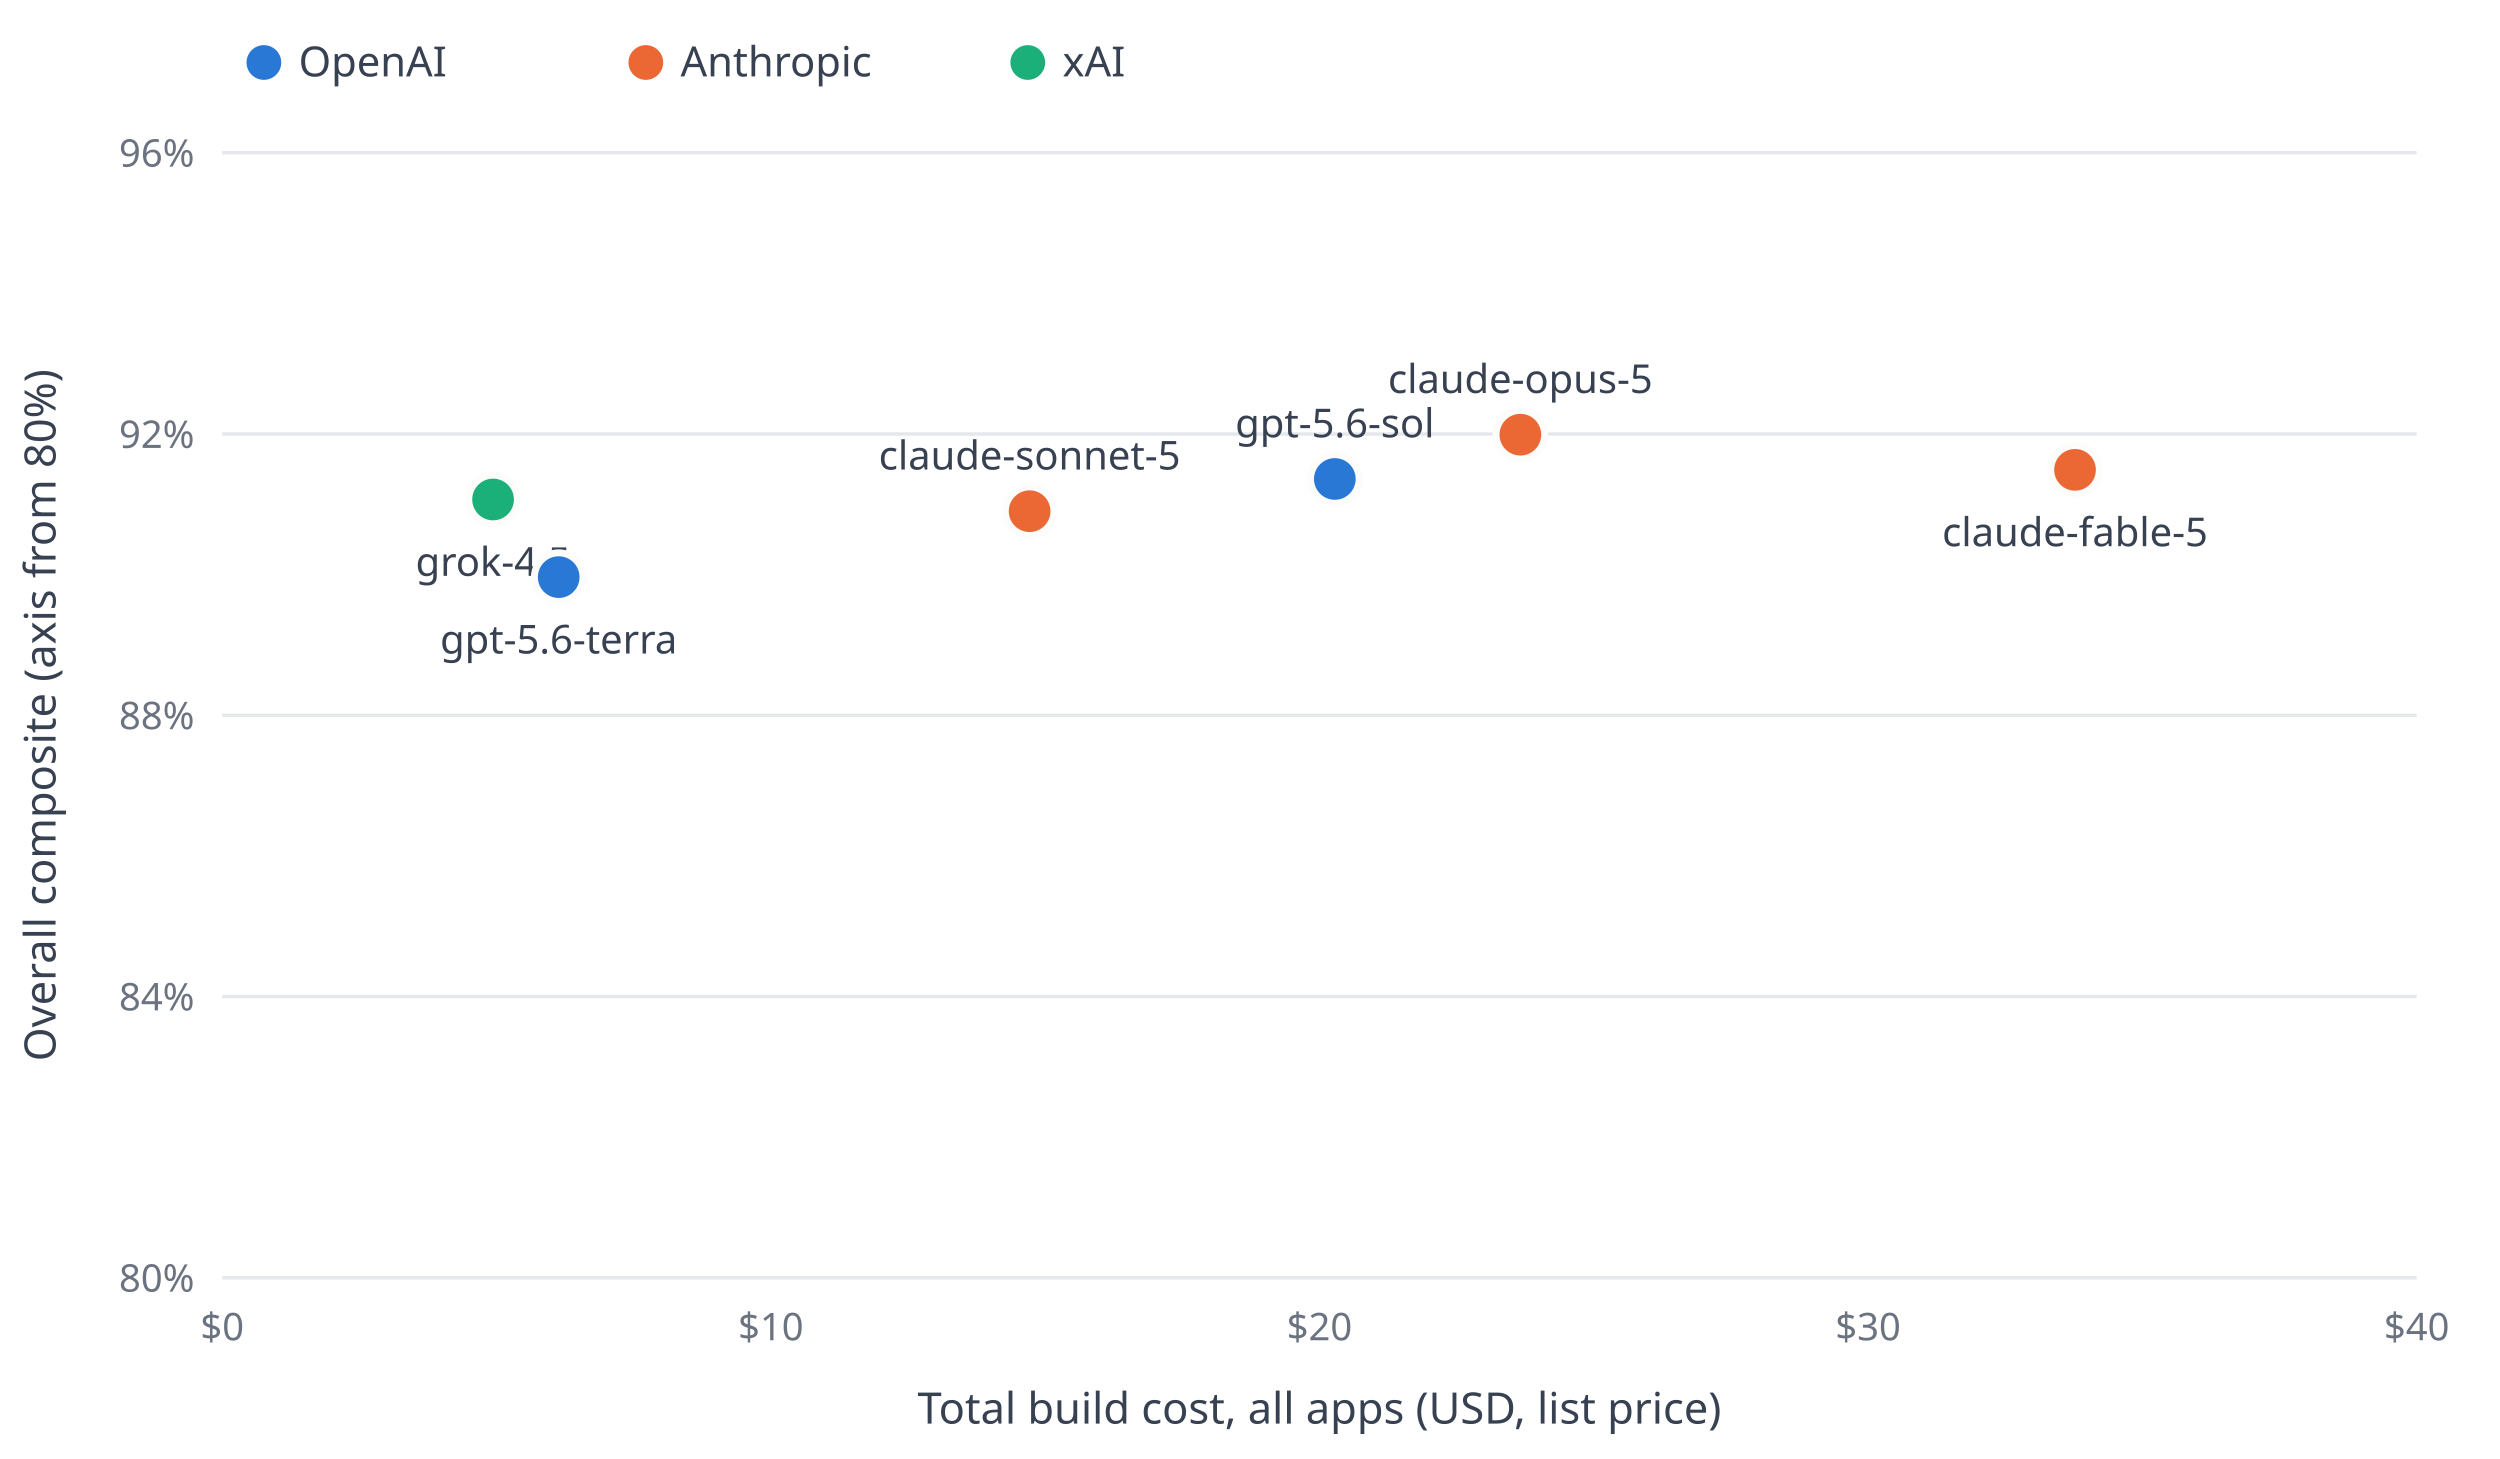
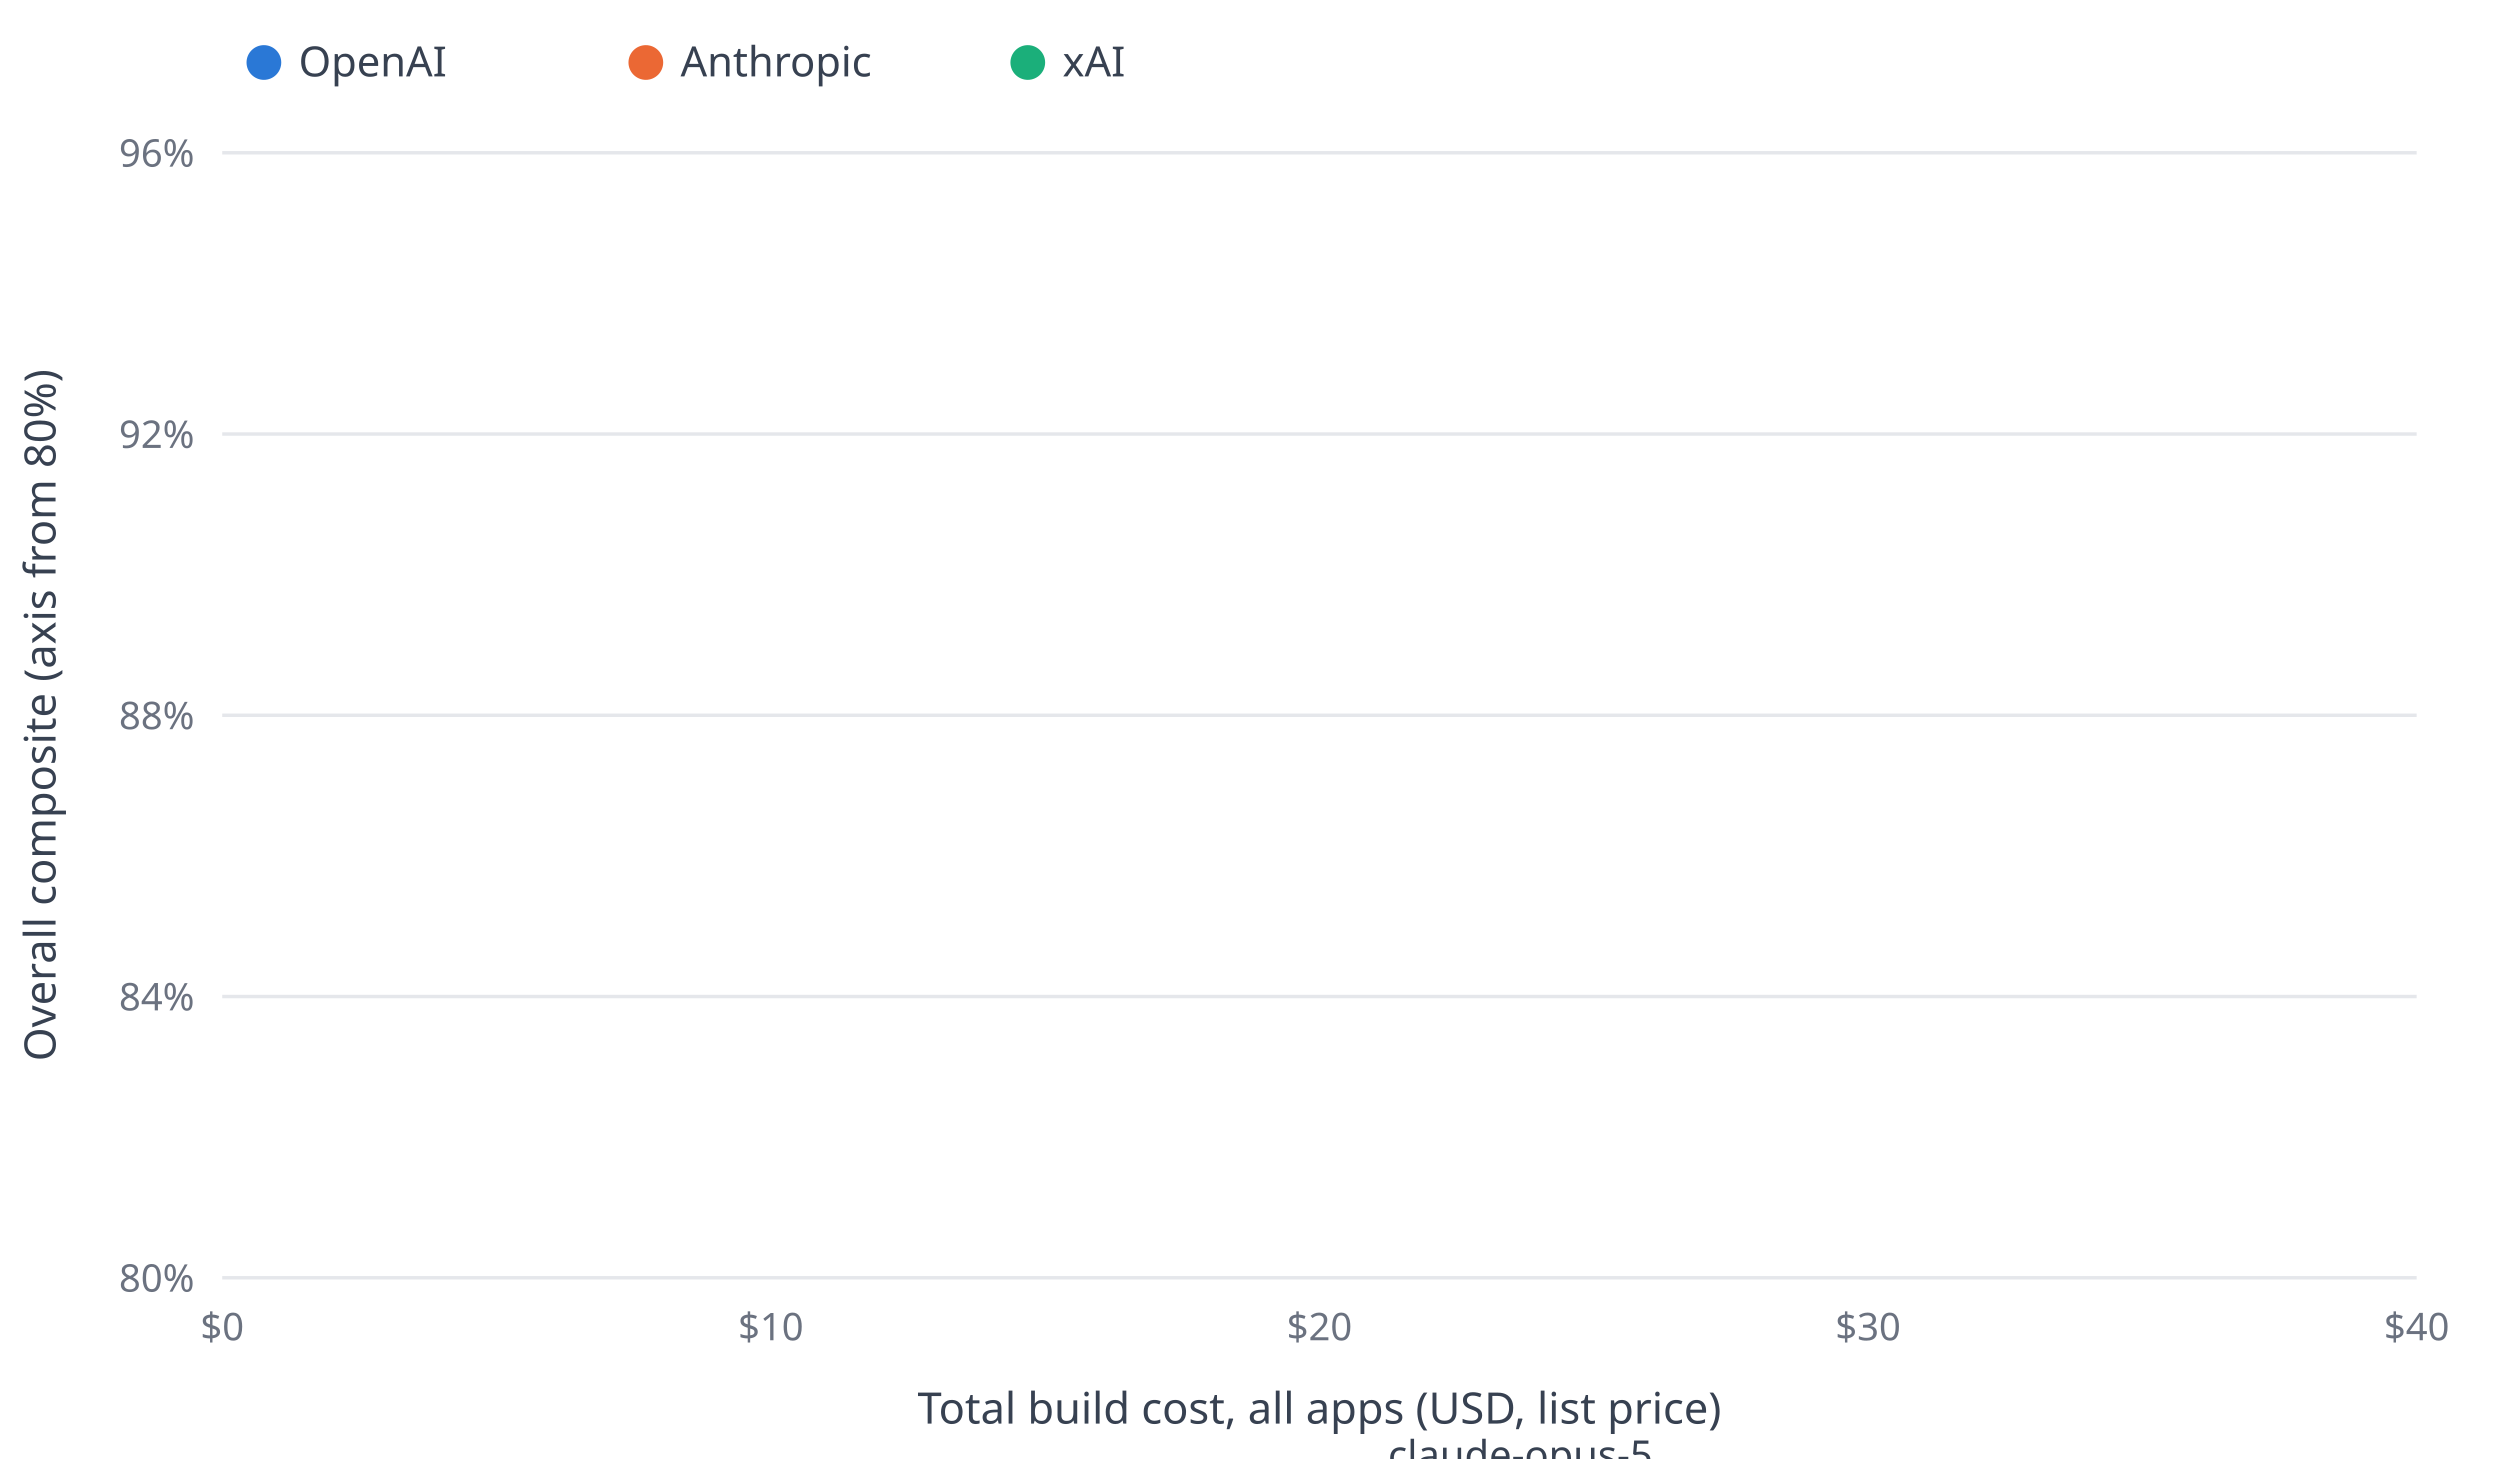
<svg xmlns="http://www.w3.org/2000/svg" viewBox="0 0 720 420" font-family="system-ui,sans-serif">
  <circle cx="76" cy="18" r="5" fill="#2a78d6" />
  <text x="86" y="22" fill="#374151" font-size="12">OpenAI</text>
  <circle cx="186" cy="18" r="5" fill="#eb6834" />
  <text x="196" y="22" fill="#374151" font-size="12">Anthropic</text>
  <circle cx="296" cy="18" r="5" fill="#1baf7a" />
  <text x="306" y="22" fill="#374151" font-size="12">xAI</text>
  <line x1="64" y1="368" x2="696" y2="368" stroke="#e5e7eb" stroke-width="1" />
  <text x="56" y="372" text-anchor="end" fill="#6b7280" font-size="11">80%</text>
  <line x1="64" y1="287" x2="696" y2="287" stroke="#e5e7eb" stroke-width="1" />
  <text x="56" y="291" text-anchor="end" fill="#6b7280" font-size="11">84%</text>
  <line x1="64" y1="206" x2="696" y2="206" stroke="#e5e7eb" stroke-width="1" />
  <text x="56" y="210" text-anchor="end" fill="#6b7280" font-size="11">88%</text>
  <line x1="64" y1="125" x2="696" y2="125" stroke="#e5e7eb" stroke-width="1" />
  <text x="56" y="129" text-anchor="end" fill="#6b7280" font-size="11">92%</text>
  <line x1="64" y1="44" x2="696" y2="44" stroke="#e5e7eb" stroke-width="1" />
  <text x="56" y="48" text-anchor="end" fill="#6b7280" font-size="11">96%</text>
  <text x="64" y="386" text-anchor="middle" fill="#6b7280" font-size="11">$0</text>
  <text x="222" y="386" text-anchor="middle" fill="#6b7280" font-size="11">$10</text>
  <text x="380" y="386" text-anchor="middle" fill="#6b7280" font-size="11">$20</text>
  <text x="538" y="386" text-anchor="middle" fill="#6b7280" font-size="11">$30</text>
  <text x="696" y="386" text-anchor="middle" fill="#6b7280" font-size="11">$40</text>
-   <circle cx="437.861" cy="125.19" r="7" fill="#eb6834" stroke="#fcfcfb" stroke-width="2" />
-   <text x="437.861" y="113.19" text-anchor="middle" fill="#374151" font-size="11.5">claude-opus-5</text>
-   <circle cx="597.609" cy="135.315" r="7" fill="#eb6834" stroke="#fcfcfb" stroke-width="2" />
-   <text x="597.609" y="157.315" text-anchor="middle" fill="#374151" font-size="11.5">claude-fable-5</text>
-   <circle cx="384.433" cy="137.945" r="7" fill="#2a78d6" stroke="#fcfcfb" stroke-width="2" />
-   <text x="384.433" y="125.945" text-anchor="middle" fill="#374151" font-size="11.5">gpt-5.6-sol</text>
-   <circle cx="142.006" cy="143.851" r="7" fill="#1baf7a" stroke="#fcfcfb" stroke-width="2" />
-   <text x="142.006" y="165.851" text-anchor="middle" fill="#374151" font-size="11.5">grok-4.5</text>
-   <circle cx="296.53" cy="147.226" r="7" fill="#eb6834" stroke="#fcfcfb" stroke-width="2" />
-   <text x="296.53" y="135.226" text-anchor="middle" fill="#374151" font-size="11.5">claude-sonnet-5</text>
-   <circle cx="160.903" cy="166.211" r="7" fill="#2a78d6" stroke="#fcfcfb" stroke-width="2" />
-   <text x="160.903" y="188.211" text-anchor="middle" fill="#374151" font-size="11.5">gpt-5.6-terra</text>
-   <circle cx="114.263" cy="578.17" r="7" fill="#2a78d6" stroke="#fcfcfb" stroke-width="2" />
-   <text x="114.263" y="566.17" text-anchor="middle" fill="#374151" font-size="11.5">gpt-5.6-luna</text>
+   <circle cx="437.861" cy="435.087" r="7" fill="#eb6834" stroke="#fcfcfb" stroke-width="2" />
+   <text x="437.861" y="423.087" text-anchor="middle" fill="#374151" font-size="11.5">claude-opus-5</text>
+   <circle cx="384.433" cy="553.497" r="7" fill="#2a78d6" stroke="#fcfcfb" stroke-width="2" />
+   <text x="384.433" y="575.497" text-anchor="middle" fill="#374151" font-size="11.5">gpt-5.6-sol</text>
+   <circle cx="597.609" cy="554.737" r="7" fill="#eb6834" stroke="#fcfcfb" stroke-width="2" />
+   <text x="597.609" y="542.737" text-anchor="middle" fill="#374151" font-size="11.5">claude-fable-5</text>
+   <circle cx="296.53" cy="960.421" r="7" fill="#eb6834" stroke="#fcfcfb" stroke-width="2" />
+   <text x="296.53" y="982.421" text-anchor="middle" fill="#374151" font-size="11.5">claude-sonnet-5</text>
+   <circle cx="160.903" cy="966.857" r="7" fill="#2a78d6" stroke="#fcfcfb" stroke-width="2" />
+   <text x="160.903" y="954.857" text-anchor="middle" fill="#374151" font-size="11.5">gpt-5.6-terra</text>
+   <circle cx="114.263" cy="1158.232" r="7" fill="#2a78d6" stroke="#fcfcfb" stroke-width="2" />
+   <text x="114.263" y="1180.232" text-anchor="middle" fill="#374151" font-size="11.5">gpt-5.6-luna</text>
+   <circle cx="142.006" cy="1216.463" r="7" fill="#1baf7a" stroke="#fcfcfb" stroke-width="2" />
+   <text x="142.006" y="1204.463" text-anchor="middle" fill="#374151" font-size="11.5">grok-4.5</text>
  <text x="380" y="410" text-anchor="middle" fill="#374151" font-size="12.5">Total build cost, all apps (USD, list price)</text>
  <text transform="rotate(-90)" x="-206" y="16" text-anchor="middle" fill="#374151" font-size="12.5">Overall composite (axis from 80%)</text>
</svg>
